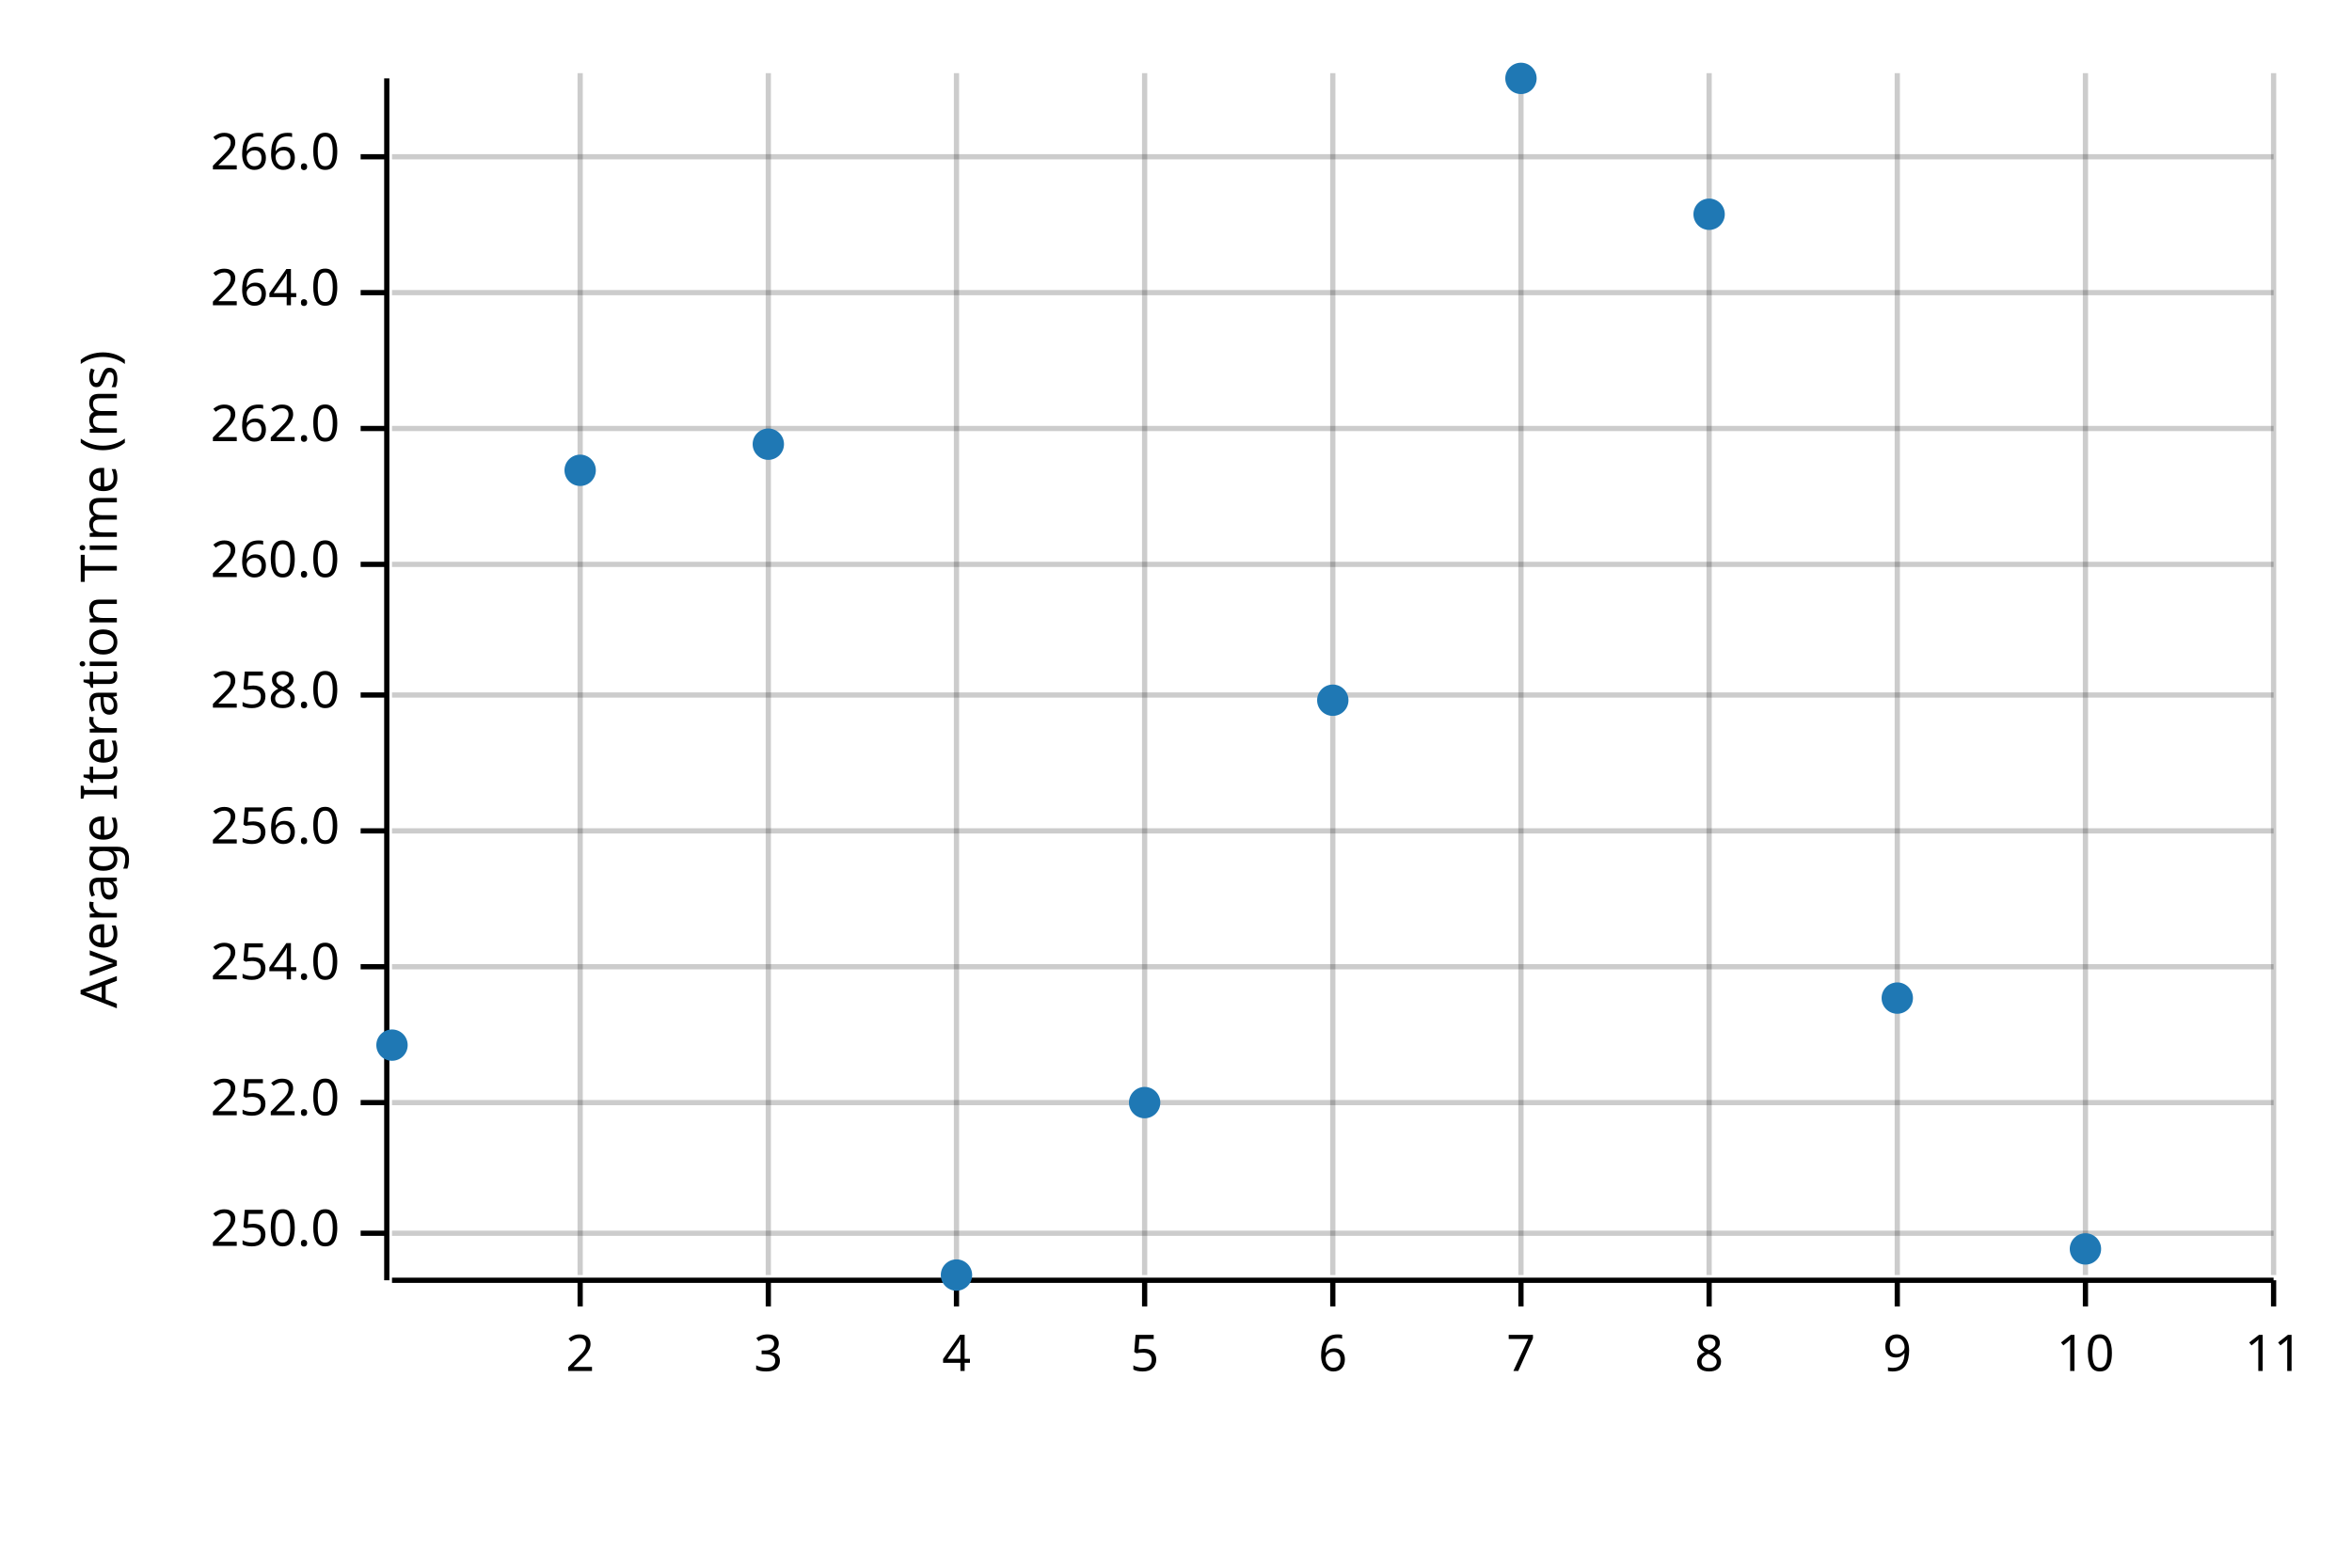
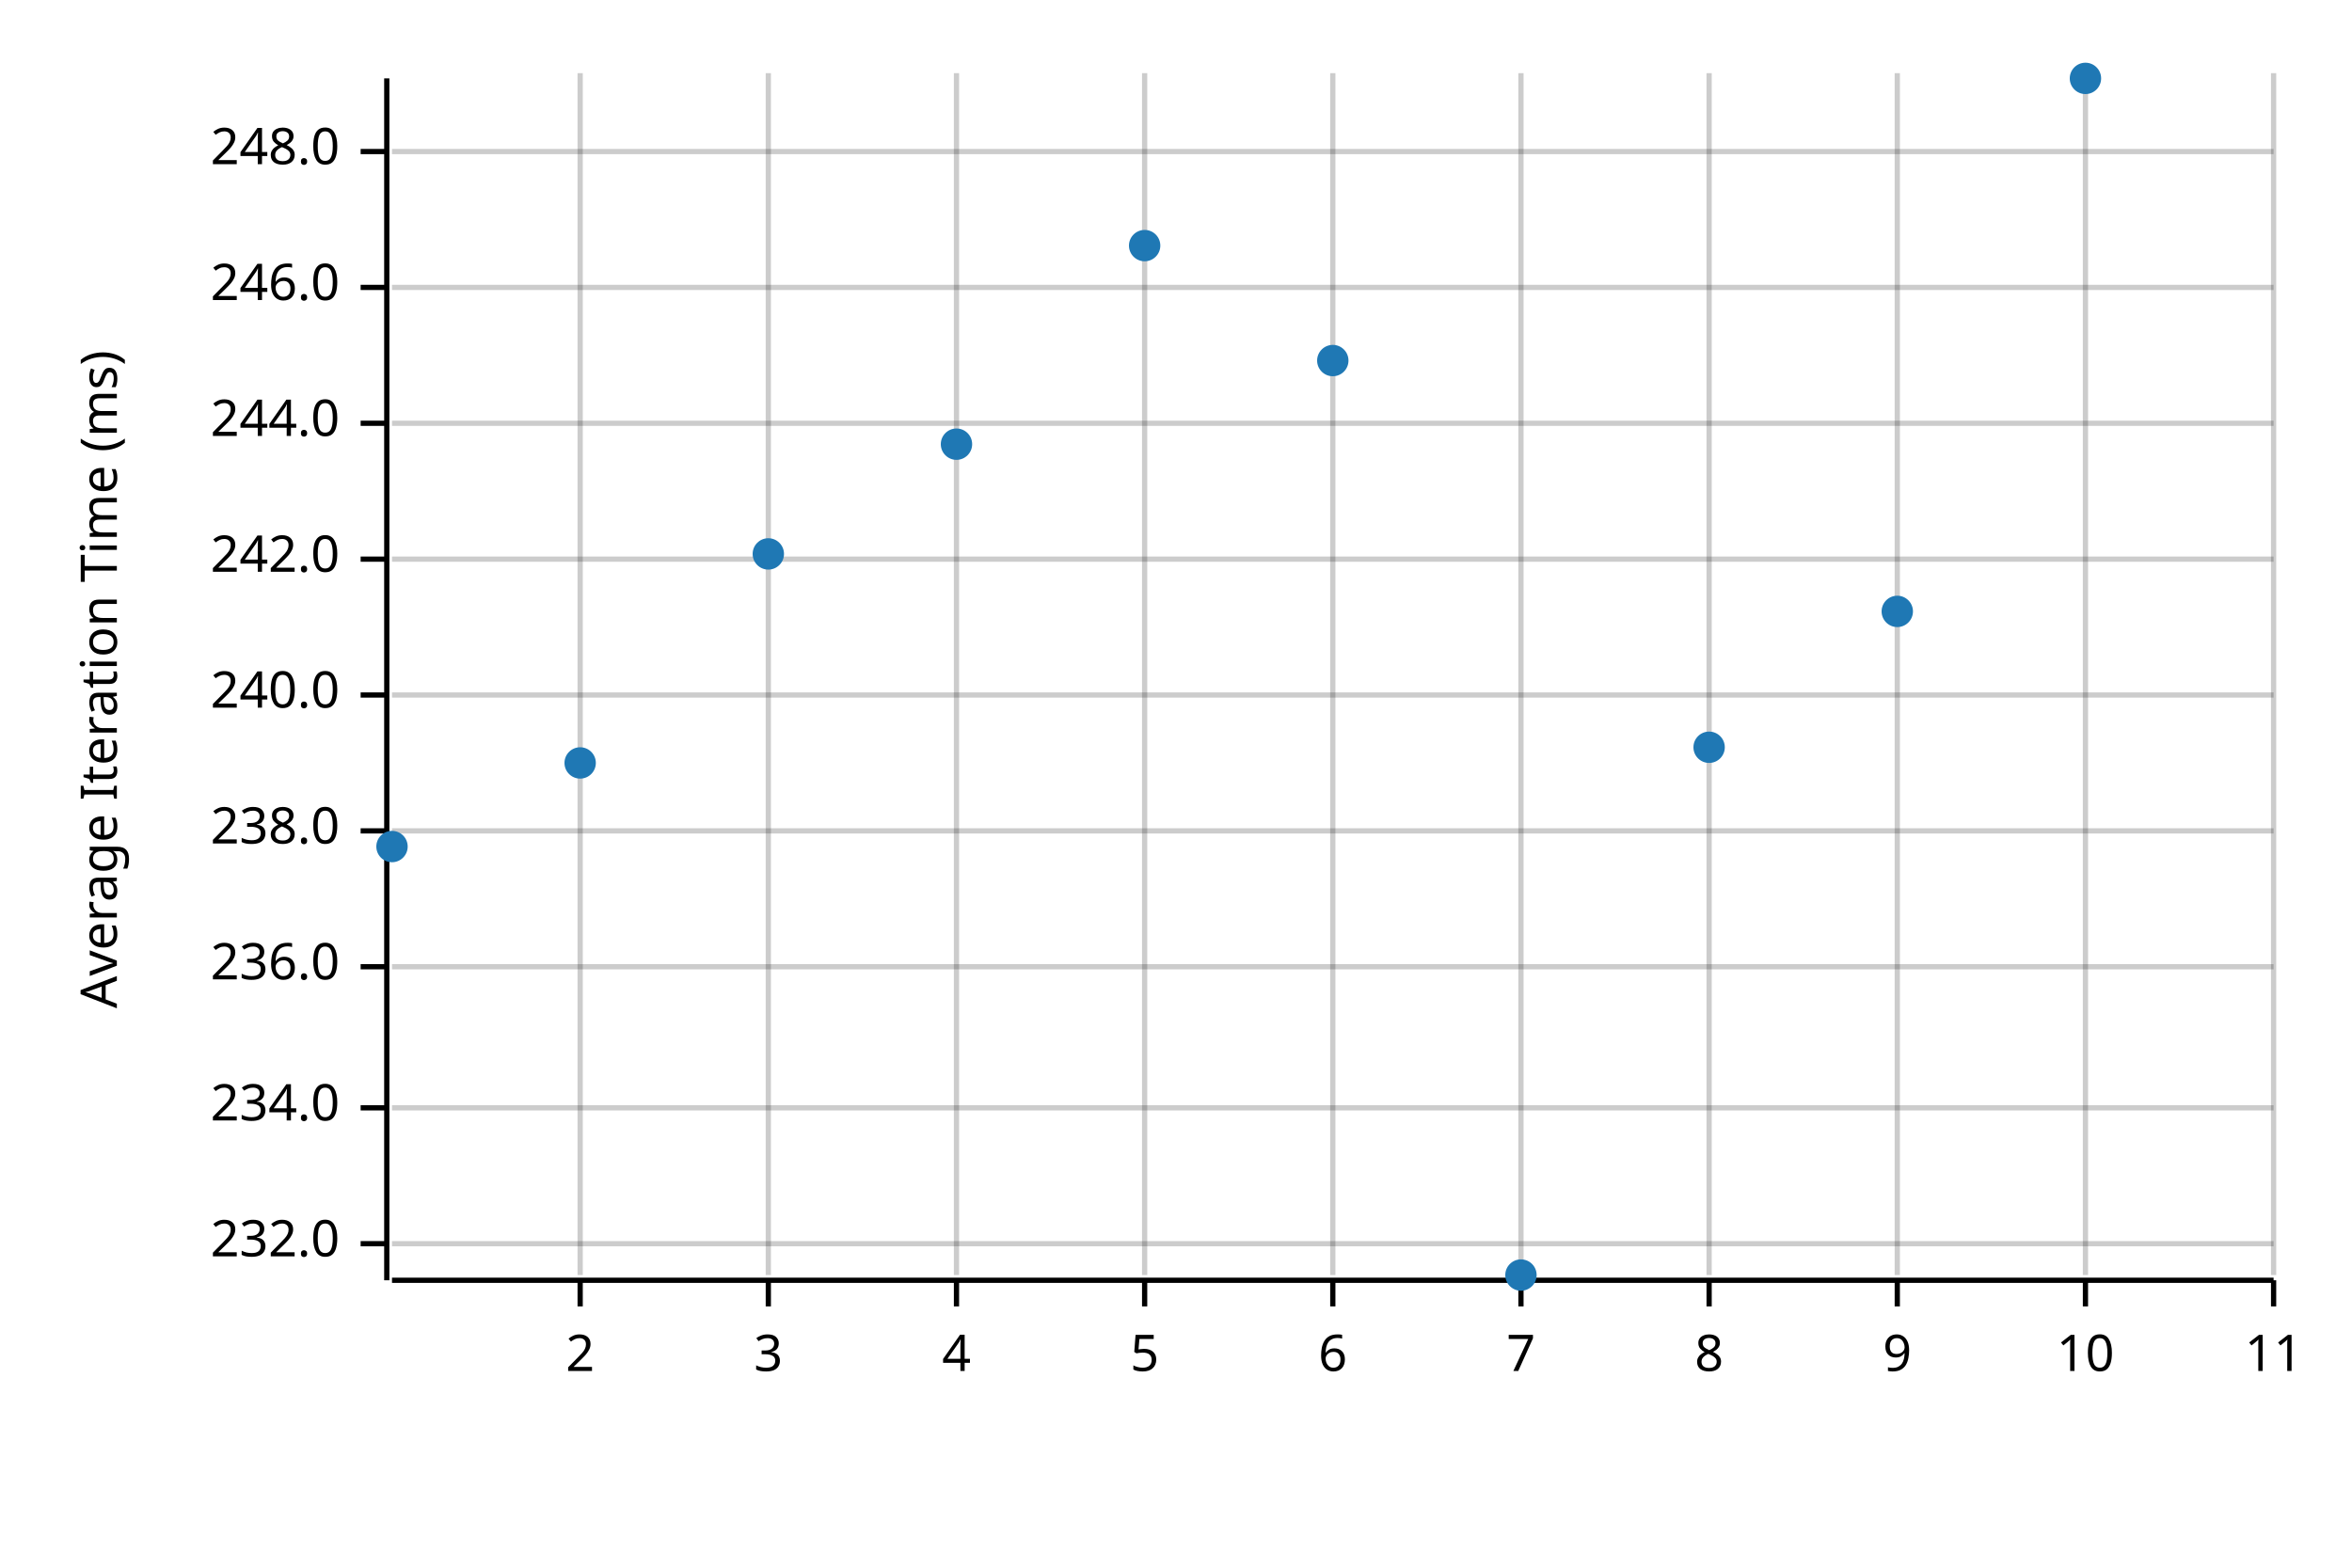
<svg xmlns="http://www.w3.org/2000/svg" width="450" height="300" viewBox="0 0 450 300">
  <text x="15" y="130" dy="0.76em" text-anchor="middle" font-family="sans-serif" font-size="9.677" opacity="1" fill="#000000" transform="rotate(270, 15, 130)">
Average Iteration Time (ms)
</text>
  <line opacity="0.2" stroke="#000000" stroke-width="1" x1="111" y1="244" x2="111" y2="14" />
  <line opacity="0.2" stroke="#000000" stroke-width="1" x1="147" y1="244" x2="147" y2="14" />
  <line opacity="0.2" stroke="#000000" stroke-width="1" x1="183" y1="244" x2="183" y2="14" />
  <line opacity="0.2" stroke="#000000" stroke-width="1" x1="219" y1="244" x2="219" y2="14" />
  <line opacity="0.2" stroke="#000000" stroke-width="1" x1="255" y1="244" x2="255" y2="14" />
  <line opacity="0.2" stroke="#000000" stroke-width="1" x1="291" y1="244" x2="291" y2="14" />
  <line opacity="0.2" stroke="#000000" stroke-width="1" x1="327" y1="244" x2="327" y2="14" />
  <line opacity="0.2" stroke="#000000" stroke-width="1" x1="363" y1="244" x2="363" y2="14" />
  <line opacity="0.2" stroke="#000000" stroke-width="1" x1="399" y1="244" x2="399" y2="14" />
  <line opacity="0.2" stroke="#000000" stroke-width="1" x1="435" y1="244" x2="435" y2="14" />
-   <line opacity="0.2" stroke="#000000" stroke-width="1" x1="75" y1="236" x2="435" y2="236" />
-   <line opacity="0.2" stroke="#000000" stroke-width="1" x1="75" y1="211" x2="435" y2="211" />
+   <line opacity="0.2" stroke="#000000" stroke-width="1" x1="75" y1="238" x2="435" y2="238" />
+   <line opacity="0.2" stroke="#000000" stroke-width="1" x1="75" y1="212" x2="435" y2="212" />
  <line opacity="0.2" stroke="#000000" stroke-width="1" x1="75" y1="185" x2="435" y2="185" />
  <line opacity="0.2" stroke="#000000" stroke-width="1" x1="75" y1="159" x2="435" y2="159" />
  <line opacity="0.2" stroke="#000000" stroke-width="1" x1="75" y1="133" x2="435" y2="133" />
-   <line opacity="0.2" stroke="#000000" stroke-width="1" x1="75" y1="108" x2="435" y2="108" />
-   <line opacity="0.2" stroke="#000000" stroke-width="1" x1="75" y1="82" x2="435" y2="82" />
-   <line opacity="0.2" stroke="#000000" stroke-width="1" x1="75" y1="56" x2="435" y2="56" />
-   <line opacity="0.2" stroke="#000000" stroke-width="1" x1="75" y1="30" x2="435" y2="30" />
+   <line opacity="0.2" stroke="#000000" stroke-width="1" x1="75" y1="107" x2="435" y2="107" />
+   <line opacity="0.2" stroke="#000000" stroke-width="1" x1="75" y1="81" x2="435" y2="81" />
+   <line opacity="0.2" stroke="#000000" stroke-width="1" x1="75" y1="55" x2="435" y2="55" />
+   <line opacity="0.2" stroke="#000000" stroke-width="1" x1="75" y1="29" x2="435" y2="29" />
  <polyline fill="none" opacity="1" stroke="#000000" stroke-width="1" points="74,15 74,245 " />
-   <text x="65" y="236" dy="0.5ex" text-anchor="end" font-family="sans-serif" font-size="9.677" opacity="1" fill="#000000">
- 250.0
+   <text x="65" y="238" dy="0.5ex" text-anchor="end" font-family="sans-serif" font-size="9.677" opacity="1" fill="#000000">
+ 232.0
</text>
-   <polyline fill="none" opacity="1" stroke="#000000" stroke-width="1" points="69,236 74,236 " />
-   <text x="65" y="211" dy="0.5ex" text-anchor="end" font-family="sans-serif" font-size="9.677" opacity="1" fill="#000000">
- 252.0
+   <polyline fill="none" opacity="1" stroke="#000000" stroke-width="1" points="69,238 74,238 " />
+   <text x="65" y="212" dy="0.5ex" text-anchor="end" font-family="sans-serif" font-size="9.677" opacity="1" fill="#000000">
+ 234.0
</text>
-   <polyline fill="none" opacity="1" stroke="#000000" stroke-width="1" points="69,211 74,211 " />
+   <polyline fill="none" opacity="1" stroke="#000000" stroke-width="1" points="69,212 74,212 " />
  <text x="65" y="185" dy="0.5ex" text-anchor="end" font-family="sans-serif" font-size="9.677" opacity="1" fill="#000000">
- 254.0
+ 236.0
</text>
  <polyline fill="none" opacity="1" stroke="#000000" stroke-width="1" points="69,185 74,185 " />
  <text x="65" y="159" dy="0.5ex" text-anchor="end" font-family="sans-serif" font-size="9.677" opacity="1" fill="#000000">
- 256.0
+ 238.0
</text>
  <polyline fill="none" opacity="1" stroke="#000000" stroke-width="1" points="69,159 74,159 " />
  <text x="65" y="133" dy="0.5ex" text-anchor="end" font-family="sans-serif" font-size="9.677" opacity="1" fill="#000000">
- 258.0
+ 240.0
</text>
  <polyline fill="none" opacity="1" stroke="#000000" stroke-width="1" points="69,133 74,133 " />
-   <text x="65" y="108" dy="0.5ex" text-anchor="end" font-family="sans-serif" font-size="9.677" opacity="1" fill="#000000">
- 260.0
+   <text x="65" y="107" dy="0.5ex" text-anchor="end" font-family="sans-serif" font-size="9.677" opacity="1" fill="#000000">
+ 242.0
</text>
-   <polyline fill="none" opacity="1" stroke="#000000" stroke-width="1" points="69,108 74,108 " />
-   <text x="65" y="82" dy="0.5ex" text-anchor="end" font-family="sans-serif" font-size="9.677" opacity="1" fill="#000000">
- 262.0
+   <polyline fill="none" opacity="1" stroke="#000000" stroke-width="1" points="69,107 74,107 " />
+   <text x="65" y="81" dy="0.5ex" text-anchor="end" font-family="sans-serif" font-size="9.677" opacity="1" fill="#000000">
+ 244.0
</text>
-   <polyline fill="none" opacity="1" stroke="#000000" stroke-width="1" points="69,82 74,82 " />
-   <text x="65" y="56" dy="0.5ex" text-anchor="end" font-family="sans-serif" font-size="9.677" opacity="1" fill="#000000">
- 264.0
+   <polyline fill="none" opacity="1" stroke="#000000" stroke-width="1" points="69,81 74,81 " />
+   <text x="65" y="55" dy="0.5ex" text-anchor="end" font-family="sans-serif" font-size="9.677" opacity="1" fill="#000000">
+ 246.0
</text>
-   <polyline fill="none" opacity="1" stroke="#000000" stroke-width="1" points="69,56 74,56 " />
-   <text x="65" y="30" dy="0.5ex" text-anchor="end" font-family="sans-serif" font-size="9.677" opacity="1" fill="#000000">
- 266.0
+   <polyline fill="none" opacity="1" stroke="#000000" stroke-width="1" points="69,55 74,55 " />
+   <text x="65" y="29" dy="0.5ex" text-anchor="end" font-family="sans-serif" font-size="9.677" opacity="1" fill="#000000">
+ 248.0
</text>
-   <polyline fill="none" opacity="1" stroke="#000000" stroke-width="1" points="69,30 74,30 " />
+   <polyline fill="none" opacity="1" stroke="#000000" stroke-width="1" points="69,29 74,29 " />
  <polyline fill="none" opacity="1" stroke="#000000" stroke-width="1" points="75,245 435,245 " />
  <text x="111" y="255" dy="0.76em" text-anchor="middle" font-family="sans-serif" font-size="9.677" opacity="1" fill="#000000">
2
</text>
  <polyline fill="none" opacity="1" stroke="#000000" stroke-width="1" points="111,245 111,250 " />
  <text x="147" y="255" dy="0.76em" text-anchor="middle" font-family="sans-serif" font-size="9.677" opacity="1" fill="#000000">
3
</text>
  <polyline fill="none" opacity="1" stroke="#000000" stroke-width="1" points="147,245 147,250 " />
  <text x="183" y="255" dy="0.76em" text-anchor="middle" font-family="sans-serif" font-size="9.677" opacity="1" fill="#000000">
4
</text>
  <polyline fill="none" opacity="1" stroke="#000000" stroke-width="1" points="183,245 183,250 " />
  <text x="219" y="255" dy="0.76em" text-anchor="middle" font-family="sans-serif" font-size="9.677" opacity="1" fill="#000000">
5
</text>
  <polyline fill="none" opacity="1" stroke="#000000" stroke-width="1" points="219,245 219,250 " />
  <text x="255" y="255" dy="0.76em" text-anchor="middle" font-family="sans-serif" font-size="9.677" opacity="1" fill="#000000">
6
</text>
  <polyline fill="none" opacity="1" stroke="#000000" stroke-width="1" points="255,245 255,250 " />
  <text x="291" y="255" dy="0.76em" text-anchor="middle" font-family="sans-serif" font-size="9.677" opacity="1" fill="#000000">
7
</text>
  <polyline fill="none" opacity="1" stroke="#000000" stroke-width="1" points="291,245 291,250 " />
  <text x="327" y="255" dy="0.76em" text-anchor="middle" font-family="sans-serif" font-size="9.677" opacity="1" fill="#000000">
8
</text>
  <polyline fill="none" opacity="1" stroke="#000000" stroke-width="1" points="327,245 327,250 " />
  <text x="363" y="255" dy="0.76em" text-anchor="middle" font-family="sans-serif" font-size="9.677" opacity="1" fill="#000000">
9
</text>
  <polyline fill="none" opacity="1" stroke="#000000" stroke-width="1" points="363,245 363,250 " />
  <text x="399" y="255" dy="0.76em" text-anchor="middle" font-family="sans-serif" font-size="9.677" opacity="1" fill="#000000">
10
</text>
  <polyline fill="none" opacity="1" stroke="#000000" stroke-width="1" points="399,245 399,250 " />
  <text x="435" y="255" dy="0.76em" text-anchor="middle" font-family="sans-serif" font-size="9.677" opacity="1" fill="#000000">
11
</text>
  <polyline fill="none" opacity="1" stroke="#000000" stroke-width="1" points="435,245 435,250 " />
-   <circle cx="75" cy="200" r="3" opacity="1" fill="#1F78B4" stroke="none" />
-   <circle cx="111" cy="90" r="3" opacity="1" fill="#1F78B4" stroke="none" />
-   <circle cx="147" cy="85" r="3" opacity="1" fill="#1F78B4" stroke="none" />
-   <circle cx="183" cy="244" r="3" opacity="1" fill="#1F78B4" stroke="none" />
-   <circle cx="219" cy="211" r="3" opacity="1" fill="#1F78B4" stroke="none" />
-   <circle cx="255" cy="134" r="3" opacity="1" fill="#1F78B4" stroke="none" />
-   <circle cx="291" cy="15" r="3" opacity="1" fill="#1F78B4" stroke="none" />
-   <circle cx="327" cy="41" r="3" opacity="1" fill="#1F78B4" stroke="none" />
-   <circle cx="363" cy="191" r="3" opacity="1" fill="#1F78B4" stroke="none" />
-   <circle cx="399" cy="239" r="3" opacity="1" fill="#1F78B4" stroke="none" />
+   <circle cx="75" cy="162" r="3" opacity="1" fill="#1F78B4" stroke="none" />
+   <circle cx="111" cy="146" r="3" opacity="1" fill="#1F78B4" stroke="none" />
+   <circle cx="147" cy="106" r="3" opacity="1" fill="#1F78B4" stroke="none" />
+   <circle cx="183" cy="85" r="3" opacity="1" fill="#1F78B4" stroke="none" />
+   <circle cx="219" cy="47" r="3" opacity="1" fill="#1F78B4" stroke="none" />
+   <circle cx="255" cy="69" r="3" opacity="1" fill="#1F78B4" stroke="none" />
+   <circle cx="291" cy="244" r="3" opacity="1" fill="#1F78B4" stroke="none" />
+   <circle cx="327" cy="143" r="3" opacity="1" fill="#1F78B4" stroke="none" />
+   <circle cx="363" cy="117" r="3" opacity="1" fill="#1F78B4" stroke="none" />
+   <circle cx="399" cy="15" r="3" opacity="1" fill="#1F78B4" stroke="none" />
</svg>
